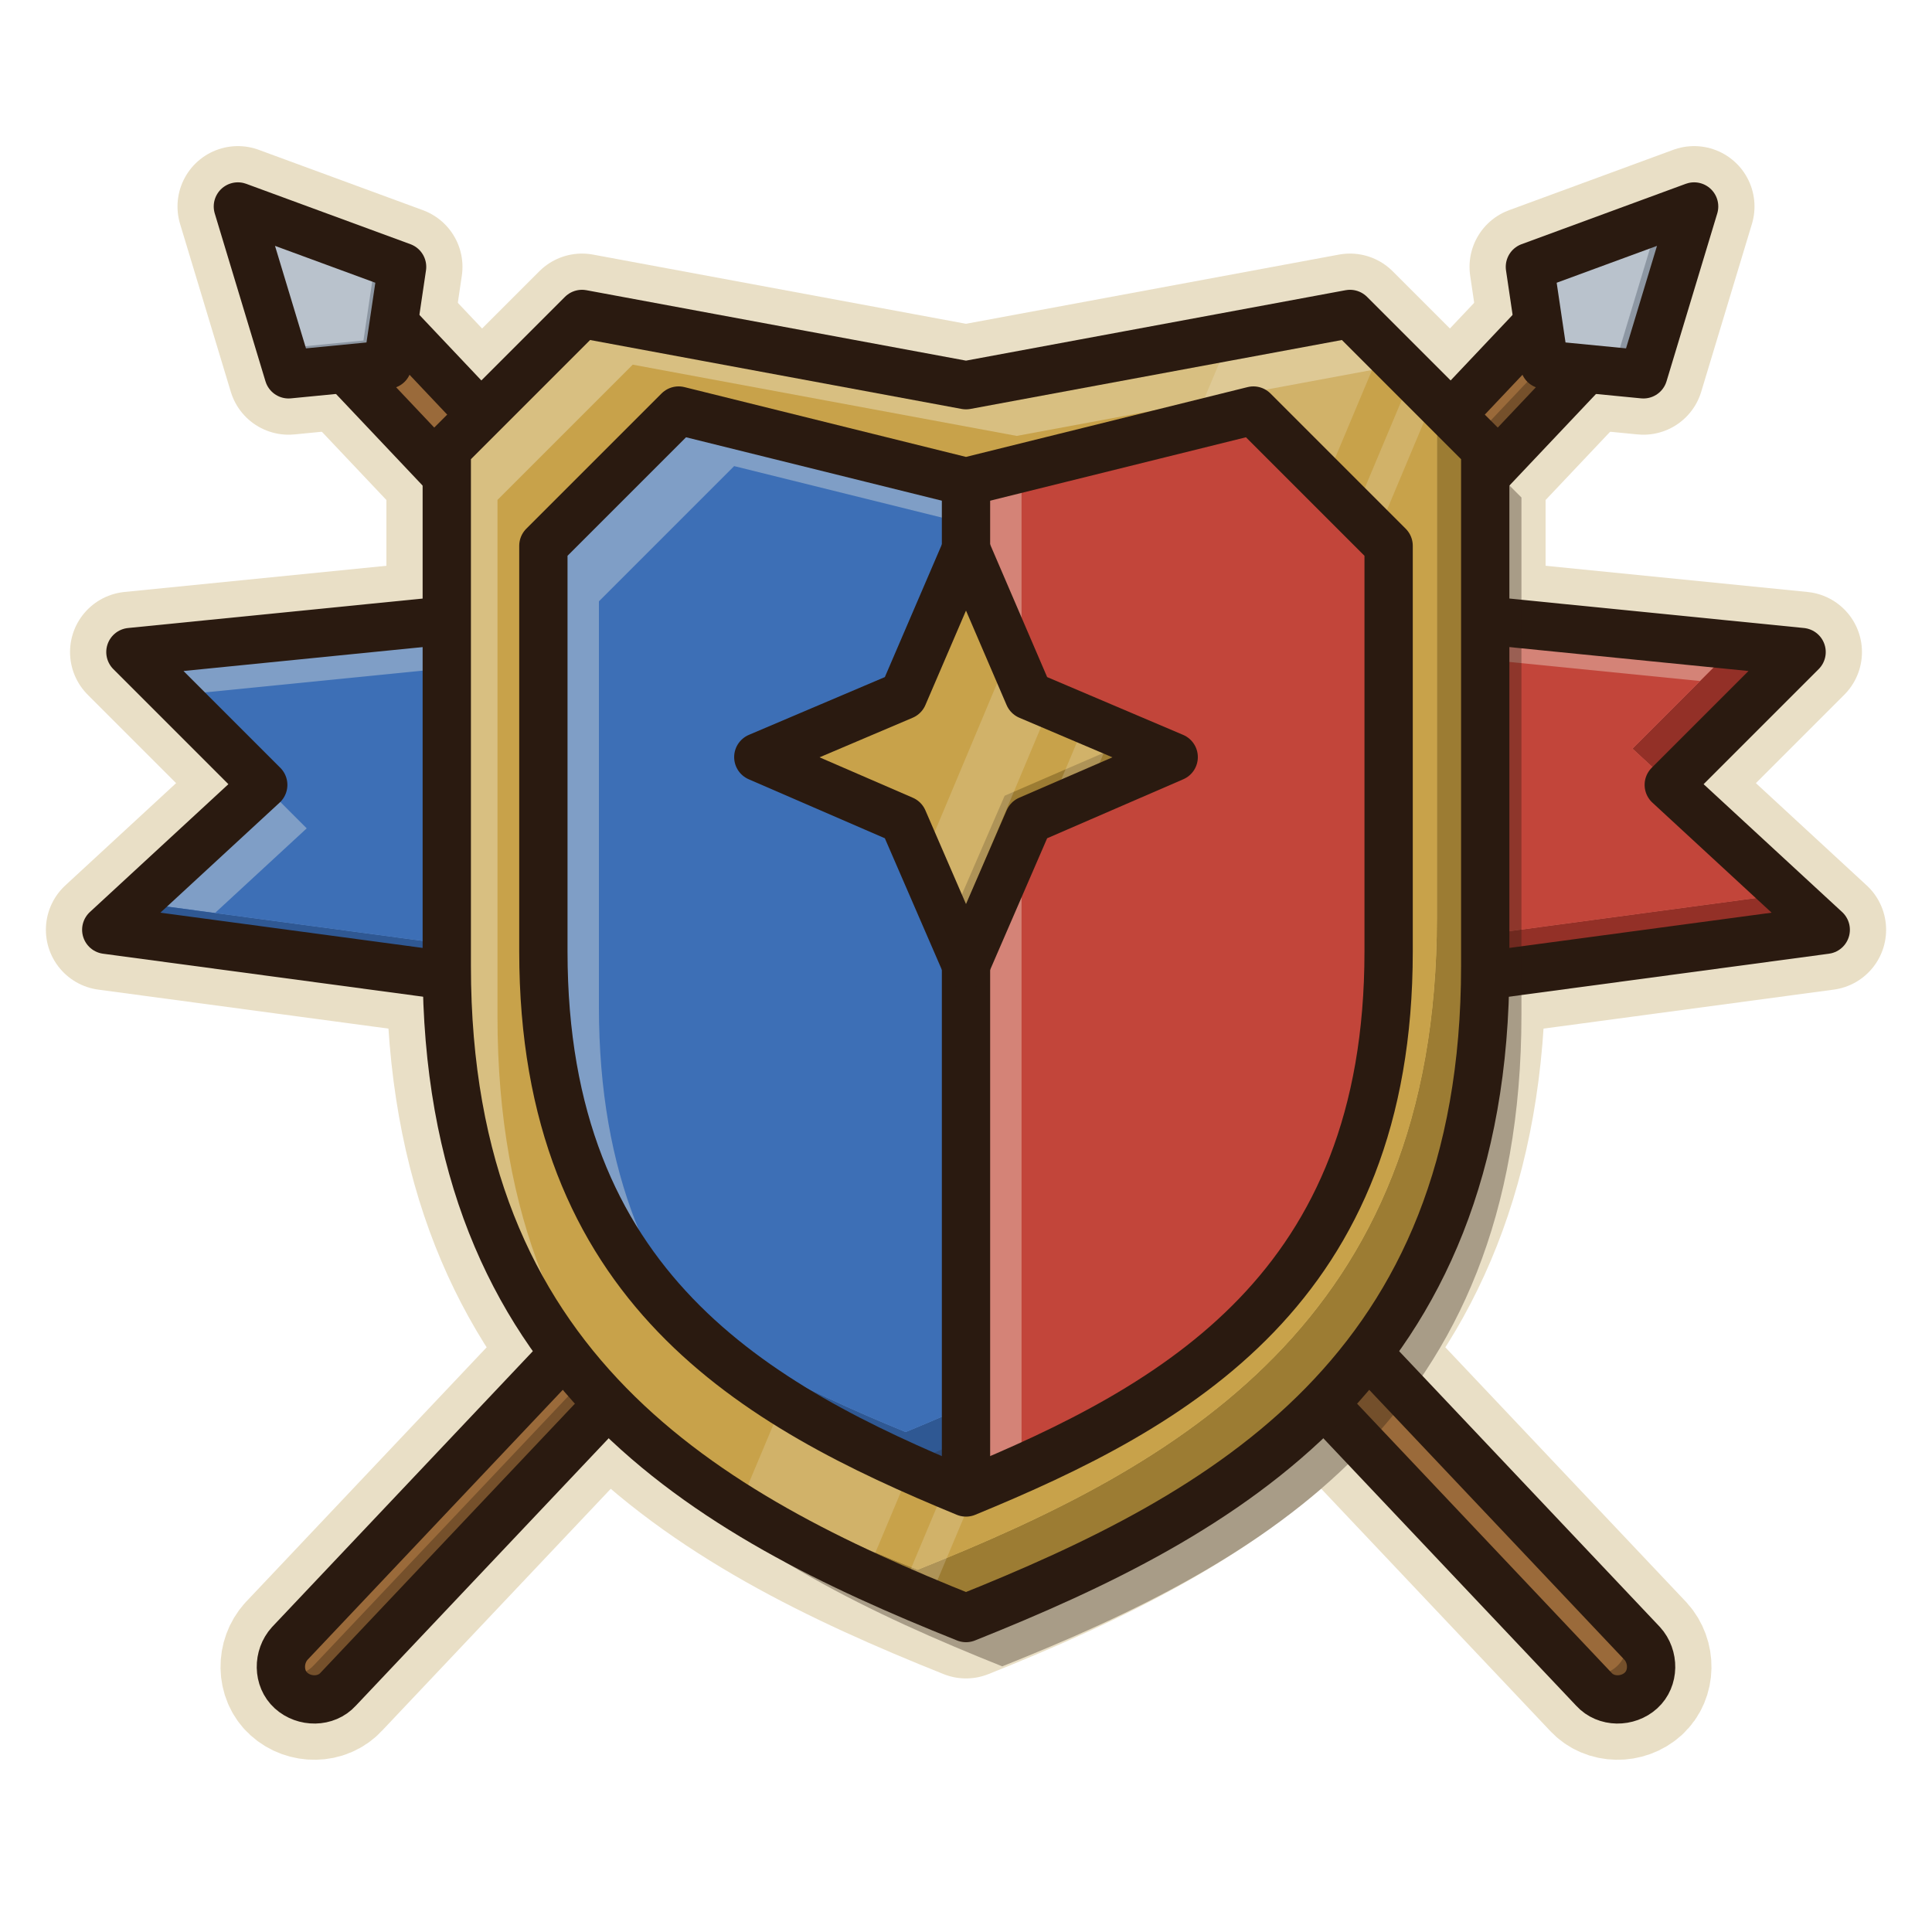
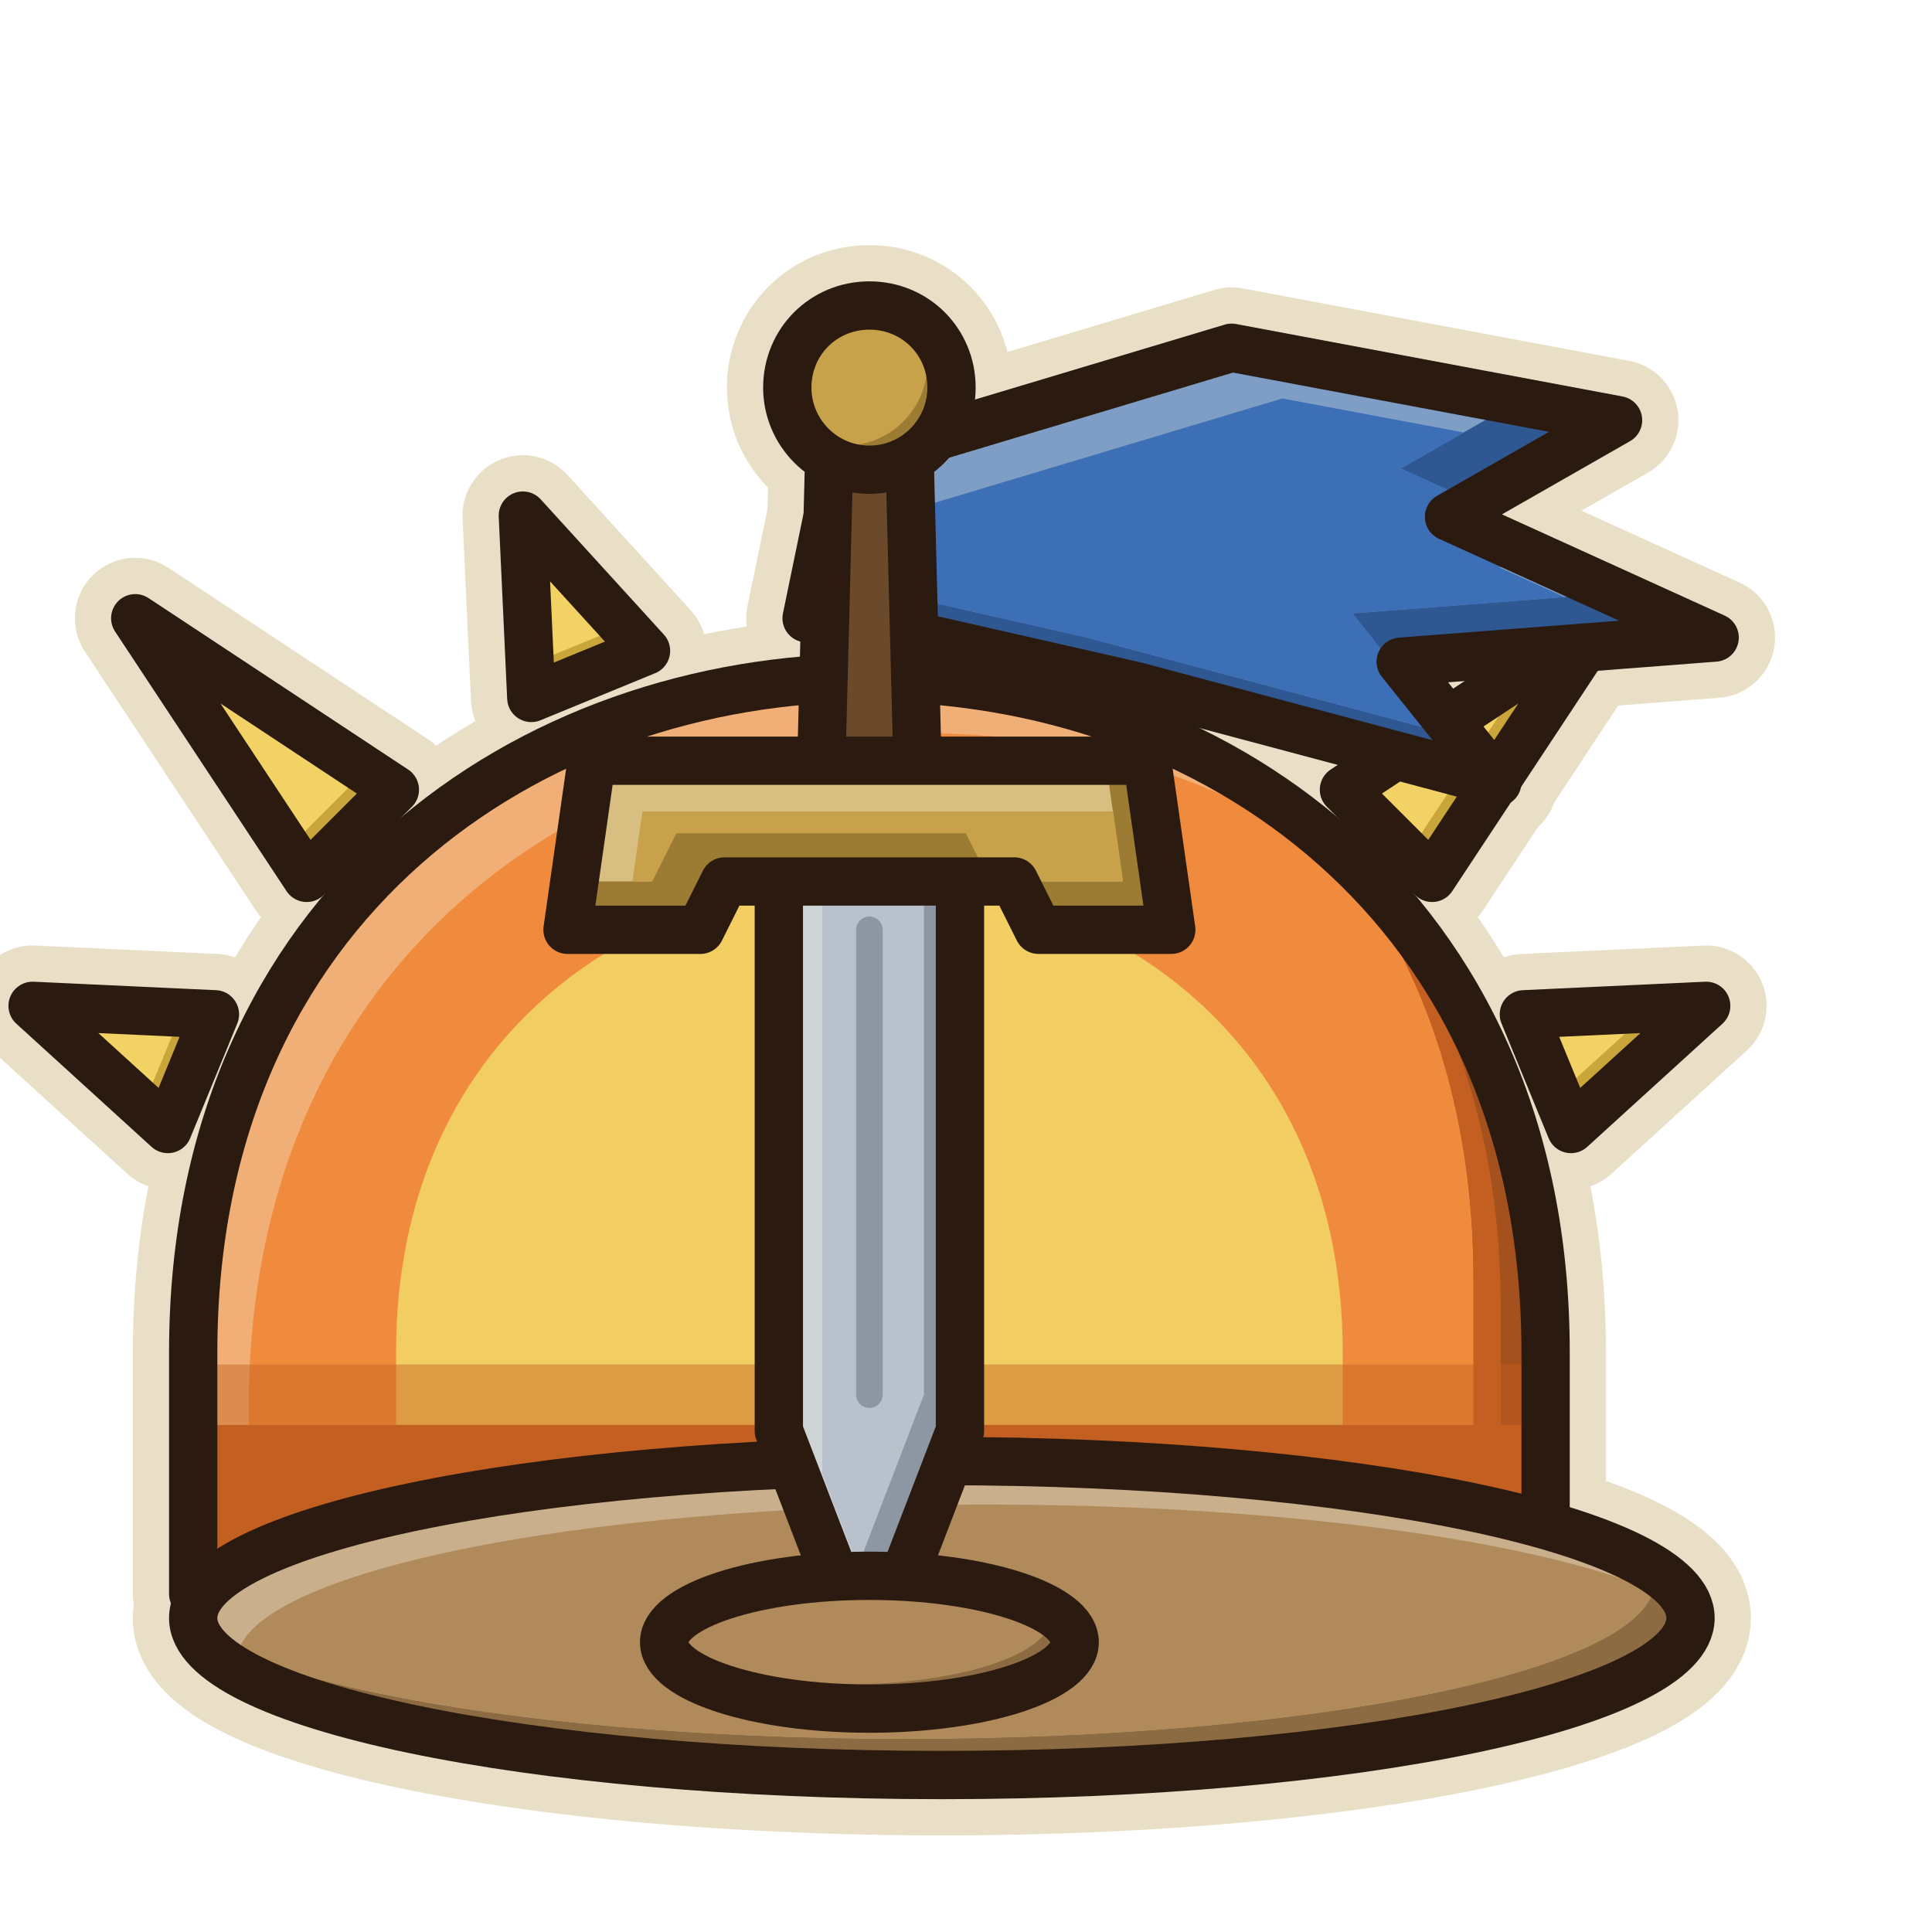
<svg xmlns="http://www.w3.org/2000/svg" id="logo-mark" width="320" height="320" viewBox="0 0 160 160">
  <defs>
-     <path id="logo-mark-blue-pole-shape" d="M 136 136.1 L 32 26.1 C 31 25 29.2 25 28.1 26 C 27 27 27 28.8 28 29.9 L 132 139.9 C 133 141 134.8 141 135.9 140 C 137 139 137 137.2 136 136.1 Z" />
-     <clipPath id="logo-mark-blue-pole-clip">
-       <use href="#logo-mark-blue-pole-shape" />
-     </clipPath>
-     <path id="logo-mark-blue-cloth-shape" d="M 50.8 50 L 10.8 54 L 21.8 65 L 8.8 77 L 86.2 87.4 Z" />
-     <clipPath id="logo-mark-blue-cloth-clip">
-       <use href="#logo-mark-blue-cloth-shape" />
-     </clipPath>
-     <clipPath id="logo-mark-blue-cloth-lit-clip">
-       <use href="#logo-mark-blue-cloth-shape" transform="translate(-3 -3)" />
-     </clipPath>
-     <path id="logo-mark-blue-blade-shape" d="M 19.7 17.1 L 33.3 22.1 L 32.1 30.2 L 23.9 31 Z" />
-     <clipPath id="logo-mark-blue-blade-clip">
-       <use href="#logo-mark-blue-blade-shape" />
-     </clipPath>
-     <path id="logo-mark-red-pole-shape" d="M 28 139.9 L 132 29.9 C 133 28.8 133 27 131.9 26 C 130.8 25 129 25 128 26.1 L 24 136.1 C 23 137.2 23 139 24.1 140 C 25.2 141 27 141 28 139.9 Z" />
-     <clipPath id="logo-mark-red-pole-clip">
-       <use href="#logo-mark-red-pole-shape" />
-     </clipPath>
-     <path id="logo-mark-red-cloth-shape" d="M 109.2 50 L 149.2 54 L 138.2 65 L 151.2 77 L 73.8 87.4 Z" />
-     <clipPath id="logo-mark-red-cloth-clip">
-       <use href="#logo-mark-red-cloth-shape" />
-     </clipPath>
-     <clipPath id="logo-mark-red-cloth-lit-clip">
-       <use href="#logo-mark-red-cloth-shape" transform="translate(-3 -3)" />
-     </clipPath>
-     <path id="logo-mark-red-blade-shape" d="M 140.3 17.1 L 136.1 31 L 127.9 30.2 L 126.7 22.1 Z" />
-     <clipPath id="logo-mark-red-blade-clip">
-       <use href="#logo-mark-red-blade-shape" />
-     </clipPath>
-     <path id="logo-mark-shield-rim-shape" d="M 48.2 26 L 80 31.9 L 111.8 26 L 123 37.2 L 123 80 C 123 113.5 101.5 125.4 80 134 C 58.5 125.4 37 113.5 37 80 L 37 37.2 Z" />
-     <clipPath id="logo-mark-shield-rim-clip">
-       <use href="#logo-mark-shield-rim-shape" />
-     </clipPath>
-     <clipPath id="logo-mark-shield-rim-lit-clip">
-       <use href="#logo-mark-shield-rim-shape" transform="translate(-4 -4)" />
-     </clipPath>
-     <path id="logo-mark-shield-field-shape" d="M 56.2 34 L 80 39.9 L 103.8 34 L 115 45.2 L 115 78.8 C 115 106.6 97.5 116.4 80 123.6 C 62.5 116.4 45 106.6 45 78.8 L 45 45.2 Z" />
-     <clipPath id="logo-mark-shield-field-clip">
-       <use href="#logo-mark-shield-field-shape" />
-     </clipPath>
-     <clipPath id="logo-mark-shield-field-lit-clip">
-       <use href="#logo-mark-shield-field-shape" transform="translate(-5 -5)" />
-     </clipPath>
-     <path id="logo-mark-shield-red-shape" d="M 80 26 L 166 26 L 166 134 L 80 134 Z" />
-     <clipPath id="logo-mark-shield-red-clip">
-       <use href="#logo-mark-shield-red-shape" />
-     </clipPath>
-     <clipPath id="logo-mark-shield-red-lit-clip">
-       <use href="#logo-mark-shield-red-shape" transform="translate(-5 -5)" />
-     </clipPath>
-     <path id="logo-mark-shield-star-shape" d="M 80 45.5 L 85.2 57.6 L 97.2 62.7 L 85.2 67.9 L 80 79.9 L 74.8 67.9 L 62.8 62.7 L 74.8 57.6 Z" />
-     <clipPath id="logo-mark-shield-star-clip">
-       <use href="#logo-mark-shield-star-shape" />
+     <path id="logo-mark-ray-1-shape" d="M 13.9 93.5 L 2.7 83.3 L 17.8 84 Z" />
+     <clipPath id="logo-mark-ray-1-clip">
+       <use href="#logo-mark-ray-1-shape" />
+     </clipPath>
+     <path id="logo-mark-ray-2-shape" d="M 25.4 72.7 L 11.2 51.2 L 32.7 65.4 Z" />
+     <clipPath id="logo-mark-ray-2-clip">
+       <use href="#logo-mark-ray-2-shape" />
+     </clipPath>
+     <path id="logo-mark-ray-3-shape" d="M 44 57.8 L 43.3 42.7 L 53.5 53.9 Z" />
+     <clipPath id="logo-mark-ray-3-clip">
+       <use href="#logo-mark-ray-3-shape" />
+     </clipPath>
+     <path id="logo-mark-ray-4-shape" d="M 66.8 51.2 L 72 26 L 77.2 51.2 Z" />
+     <clipPath id="logo-mark-ray-4-clip">
+       <use href="#logo-mark-ray-4-shape" />
+     </clipPath>
+     <path id="logo-mark-ray-5-shape" d="M 90.5 53.9 L 100.7 42.7 L 100 57.8 Z" />
+     <clipPath id="logo-mark-ray-5-clip">
+       <use href="#logo-mark-ray-5-shape" />
+     </clipPath>
+     <path id="logo-mark-ray-6-shape" d="M 111.3 65.4 L 132.8 51.2 L 118.6 72.7 Z" />
+     <clipPath id="logo-mark-ray-6-clip">
+       <use href="#logo-mark-ray-6-shape" />
+     </clipPath>
+     <path id="logo-mark-ray-7-shape" d="M 126.2 84 L 141.3 83.3 L 130.1 93.5 Z" />
+     <clipPath id="logo-mark-ray-7-clip">
+       <use href="#logo-mark-ray-7-shape" />
+     </clipPath>
+     <path id="logo-mark-sun-shape" d="M 16 132 L 16 112 C 16 37.5 128 37.5 128 112 L 128 132 Z" />
+     <clipPath id="logo-mark-sun-clip">
+       <use href="#logo-mark-sun-shape" />
+     </clipPath>
+     <clipPath id="logo-mark-sun-lit-clip">
+       <use href="#logo-mark-sun-shape" transform="translate(-6 -6)" />
+     </clipPath>
+     <path id="logo-mark-ground-shape" d="M 140 134 C 140 141.2 112.2 147 78 147 C 43.8 147 16 141.2 16 134 C 16 126.8 43.8 121 78 121 C 112.2 121 140 126.8 140 134 Z" />
+     <clipPath id="logo-mark-ground-clip">
+       <use href="#logo-mark-ground-shape" />
+     </clipPath>
+     <clipPath id="logo-mark-ground-lit-clip">
+       <use href="#logo-mark-ground-shape" transform="translate(-3 -3)" />
+     </clipPath>
+     <path id="logo-mark-pennant-shape" d="M 72 37.8 L 102 28.8 L 134 34.8 L 120 42.8 L 142 52.8 L 116 54.8 L 124 64.8 L 94 56.8 L 72 51.8 Z" />
+     <clipPath id="logo-mark-pennant-clip">
+       <use href="#logo-mark-pennant-shape" />
+     </clipPath>
+     <clipPath id="logo-mark-pennant-lit-clip">
+       <use href="#logo-mark-pennant-shape" transform="translate(-4 -4)" />
+     </clipPath>
+     <path id="logo-mark-blade-shape" d="M 64.5 71 L 79.5 71 L 79.5 118.5 L 72 138 L 64.5 118.5 Z" />
+     <clipPath id="logo-mark-blade-clip">
+       <use href="#logo-mark-blade-shape" />
+     </clipPath>
+     <clipPath id="logo-mark-blade-lit-clip">
+       <use href="#logo-mark-blade-shape" transform="translate(-3 -3)" />
+     </clipPath>
+     <path id="logo-mark-grip-shape" d="M 68 64 L 76 64 L 75.3 36.7 L 68.7 36.7 Z" />
+     <clipPath id="logo-mark-grip-clip">
+       <use href="#logo-mark-grip-shape" />
+     </clipPath>
+     <path id="logo-mark-pommel-shape" d="M 78.8 32.1 C 78.8 35.8 75.8 38.9 72 38.9 C 68.2 38.9 65.2 35.8 65.2 32.1 C 65.2 28.3 68.2 25.3 72 25.3 C 75.8 25.3 78.8 28.3 78.8 32.1 Z" />
+     <clipPath id="logo-mark-pommel-clip">
+       <use href="#logo-mark-pommel-shape" />
+     </clipPath>
+     <path id="logo-mark-guard-shape" d="M 49 63 L 95 63 L 97 77 L 86 77 L 84 73 L 60 73 L 58 77 L 47 77 Z" />
+     <clipPath id="logo-mark-guard-clip">
+       <use href="#logo-mark-guard-shape" />
+     </clipPath>
+     <clipPath id="logo-mark-guard-lit-clip">
+       <use href="#logo-mark-guard-shape" transform="translate(-4 -4)" />
+     </clipPath>
+     <path id="logo-mark-mound-shape" d="M 89 136 C 89 139 81.4 141.5 72 141.5 C 62.6 141.5 55 139 55 136 C 55 133 62.6 130.5 72 130.5 C 81.4 130.5 89 133 89 136 Z" />
+     <clipPath id="logo-mark-mound-clip">
+       <use href="#logo-mark-mound-shape" />
    </clipPath>
  </defs>
-   <path id="logo-mark-blue-pole-edge" d="M 136 136.1 L 32 26.1 C 31 25 29.2 25 28.1 26 C 27 27 27 28.8 28 29.9 L 132 139.9 C 133 141 134.8 141 135.9 140 C 137 139 137 137.2 136 136.1 Z" fill="none" stroke="#e9dfc6" stroke-width="10" stroke-linecap="round" stroke-linejoin="round" />
-   <path id="logo-mark-blue-cloth-edge" d="M 50.8 50 L 10.8 54 L 21.8 65 L 8.8 77 L 86.2 87.4 Z" fill="none" stroke="#e9dfc6" stroke-width="10" stroke-linecap="round" stroke-linejoin="round" />
-   <path id="logo-mark-blue-blade-edge" d="M 19.7 17.1 L 33.3 22.1 L 32.1 30.2 L 23.9 31 Z" fill="none" stroke="#e9dfc6" stroke-width="10" stroke-linecap="round" stroke-linejoin="round" />
-   <path id="logo-mark-red-pole-edge" d="M 28 139.9 L 132 29.9 C 133 28.8 133 27 131.9 26 C 130.8 25 129 25 128 26.1 L 24 136.1 C 23 137.2 23 139 24.1 140 C 25.2 141 27 141 28 139.9 Z" fill="none" stroke="#e9dfc6" stroke-width="10" stroke-linecap="round" stroke-linejoin="round" />
-   <path id="logo-mark-red-cloth-edge" d="M 109.2 50 L 149.2 54 L 138.2 65 L 151.2 77 L 73.8 87.4 Z" fill="none" stroke="#e9dfc6" stroke-width="10" stroke-linecap="round" stroke-linejoin="round" />
-   <path id="logo-mark-red-blade-edge" d="M 140.3 17.1 L 136.1 31 L 127.9 30.2 L 126.7 22.1 Z" fill="none" stroke="#e9dfc6" stroke-width="10" stroke-linecap="round" stroke-linejoin="round" />
-   <path id="logo-mark-shield-rim-edge" d="M 48.2 26 L 80 31.9 L 111.8 26 L 123 37.2 L 123 80 C 123 113.5 101.5 125.4 80 134 C 58.5 125.4 37 113.5 37 80 L 37 37.2 Z" fill="none" stroke="#e9dfc6" stroke-width="10" stroke-linecap="round" stroke-linejoin="round" />
-   <g id="logo-mark-blue-pole">
-     <use id="logo-mark-blue-pole-shade" href="#logo-mark-blue-pole-shape" fill="#75502b" />
-     <g clip-path="url(#logo-mark-blue-pole-clip)">
-       <use id="logo-mark-blue-pole-fill" href="#logo-mark-blue-pole-shape" transform="translate(-2 -2)" fill="#9a6a3a" />
-     </g>
-     <use id="logo-mark-blue-pole-line" href="#logo-mark-blue-pole-shape" fill="none" stroke="#2a1a10" stroke-width="4" stroke-linecap="round" stroke-linejoin="round" />
-   </g>
-   <g id="logo-mark-blue-cloth">
-     <use id="logo-mark-blue-cloth-shade" href="#logo-mark-blue-cloth-shape" fill="#2f5893" />
-     <g clip-path="url(#logo-mark-blue-cloth-clip)">
-       <use id="logo-mark-blue-cloth-fill" href="#logo-mark-blue-cloth-shape" transform="translate(-3 -3)" fill="#3d6fb6" />
-       <g clip-path="url(#logo-mark-blue-cloth-lit-clip)">
-         <use id="logo-mark-blue-cloth-lit" href="#logo-mark-blue-cloth-shape" transform="translate(-3 -3)" fill="#f4f1e4" opacity="0.36" />
-         <use id="logo-mark-blue-cloth-fill-over" href="#logo-mark-blue-cloth-shape" transform="translate(3.6 3.6)" fill="#3d6fb6" />
-       </g>
-     </g>
-     <use id="logo-mark-blue-cloth-line" href="#logo-mark-blue-cloth-shape" fill="none" stroke="#2a1a10" stroke-width="4" stroke-linecap="round" stroke-linejoin="round" />
-   </g>
-   <g id="logo-mark-blue-blade">
-     <use id="logo-mark-blue-blade-shade" href="#logo-mark-blue-blade-shape" fill="#8d97a3" />
-     <g clip-path="url(#logo-mark-blue-blade-clip)">
-       <use id="logo-mark-blue-blade-fill" href="#logo-mark-blue-blade-shape" transform="translate(-2 -2)" fill="#b9c2cc" />
-     </g>
-     <use id="logo-mark-blue-blade-line" href="#logo-mark-blue-blade-shape" fill="none" stroke="#2a1a10" stroke-width="4" stroke-linecap="round" stroke-linejoin="round" />
-   </g>
-   <g id="logo-mark-red-pole">
-     <use id="logo-mark-red-pole-shade" href="#logo-mark-red-pole-shape" fill="#75502b" />
-     <g clip-path="url(#logo-mark-red-pole-clip)">
-       <use id="logo-mark-red-pole-fill" href="#logo-mark-red-pole-shape" transform="translate(-2 -2)" fill="#9a6a3a" />
-     </g>
-     <use id="logo-mark-red-pole-line" href="#logo-mark-red-pole-shape" fill="none" stroke="#2a1a10" stroke-width="4" stroke-linecap="round" stroke-linejoin="round" />
-   </g>
-   <g id="logo-mark-red-cloth">
-     <use id="logo-mark-red-cloth-shade" href="#logo-mark-red-cloth-shape" fill="#933027" />
-     <g clip-path="url(#logo-mark-red-cloth-clip)">
-       <use id="logo-mark-red-cloth-fill" href="#logo-mark-red-cloth-shape" transform="translate(-3 -3)" fill="#c2453a" />
-       <g clip-path="url(#logo-mark-red-cloth-lit-clip)">
-         <use id="logo-mark-red-cloth-lit" href="#logo-mark-red-cloth-shape" transform="translate(-3 -3)" fill="#f4f1e4" opacity="0.36" />
-         <use id="logo-mark-red-cloth-fill-over" href="#logo-mark-red-cloth-shape" transform="translate(3.6 3.6)" fill="#c2453a" />
-       </g>
-     </g>
-     <use id="logo-mark-red-cloth-line" href="#logo-mark-red-cloth-shape" fill="none" stroke="#2a1a10" stroke-width="4" stroke-linecap="round" stroke-linejoin="round" />
-   </g>
-   <g id="logo-mark-red-blade">
-     <use id="logo-mark-red-blade-shade" href="#logo-mark-red-blade-shape" fill="#8d97a3" />
-     <g clip-path="url(#logo-mark-red-blade-clip)">
-       <use id="logo-mark-red-blade-fill" href="#logo-mark-red-blade-shape" transform="translate(-2 -2)" fill="#b9c2cc" />
-     </g>
-     <use id="logo-mark-red-blade-line" href="#logo-mark-red-blade-shape" fill="none" stroke="#2a1a10" stroke-width="4" stroke-linecap="round" stroke-linejoin="round" />
-   </g>
-   <path id="logo-mark-shield-cast" d="M 51.2 30 L 83 35.9 L 114.8 30 L 126 41.2 L 126 84 C 126 117.5 104.5 129.4 83 138 C 61.5 129.4 40 117.5 40 84 L 40 41.2 Z" fill="#2a1a10" opacity="0.34" />
-   <g id="logo-mark-shield-rim">
-     <use id="logo-mark-shield-rim-shade" href="#logo-mark-shield-rim-shape" fill="#9c7c33" />
-     <g clip-path="url(#logo-mark-shield-rim-clip)">
-       <use id="logo-mark-shield-rim-fill" href="#logo-mark-shield-rim-shape" transform="translate(-4 -4)" fill="#c8a24a" />
-       <g clip-path="url(#logo-mark-shield-rim-lit-clip)">
-         <use id="logo-mark-shield-rim-lit" href="#logo-mark-shield-rim-shape" transform="translate(-4 -4)" fill="#f4f1e4" opacity="0.36" />
-         <use id="logo-mark-shield-rim-fill-over" href="#logo-mark-shield-rim-shape" transform="translate(4.2 4.2)" fill="#c8a24a" />
-       </g>
-       <path id="logo-mark-shield-rim-sheen" d="M102.68 26 L115.58 26 L70.22 134 L57.32 134 Z M119.08 26 L121.68 26 L76.32 134 L73.72 134 Z" fill="#f4f1e4" opacity="0.2" />
-     </g>
-     <use id="logo-mark-shield-rim-line" href="#logo-mark-shield-rim-shape" fill="none" stroke="#2a1a10" stroke-width="4" stroke-linecap="round" stroke-linejoin="round" />
-   </g>
-   <g id="logo-mark-shield-field">
-     <use id="logo-mark-shield-field-shade" href="#logo-mark-shield-field-shape" fill="#2f5893" />
-     <g clip-path="url(#logo-mark-shield-field-clip)">
-       <use id="logo-mark-shield-field-deep" href="#logo-mark-shield-field-shape" fill="#2a1a10" opacity="0.2" />
-       <use id="logo-mark-shield-field-shade-over" href="#logo-mark-shield-field-shape" transform="translate(-3.1 -3.1)" fill="#2f5893" />
-       <use id="logo-mark-shield-field-fill" href="#logo-mark-shield-field-shape" transform="translate(-5 -5)" fill="#3d6fb6" />
-       <g clip-path="url(#logo-mark-shield-field-lit-clip)">
-         <use id="logo-mark-shield-field-lit" href="#logo-mark-shield-field-shape" transform="translate(-5 -5)" fill="#f4f1e4" opacity="0.36" />
-         <use id="logo-mark-shield-field-fill-over" href="#logo-mark-shield-field-shape" transform="translate(4.6 4.6)" fill="#3d6fb6" />
-       </g>
-       <g id="logo-mark-shield-red">
-         <use id="logo-mark-shield-red-shade" href="#logo-mark-shield-red-shape" fill="#933027" />
-         <g clip-path="url(#logo-mark-shield-red-clip)">
-           <use id="logo-mark-shield-red-deep" href="#logo-mark-shield-red-shape" fill="#2a1a10" opacity="0.2" />
-           <use id="logo-mark-shield-red-shade-over" href="#logo-mark-shield-red-shape" transform="translate(-3.1 -3.1)" fill="#933027" />
-           <use id="logo-mark-shield-red-fill" href="#logo-mark-shield-red-shape" transform="translate(-5 -5)" fill="#c2453a" />
-           <g clip-path="url(#logo-mark-shield-red-lit-clip)">
-             <use id="logo-mark-shield-red-lit" href="#logo-mark-shield-red-shape" transform="translate(-5 -5)" fill="#f4f1e4" opacity="0.36" />
-             <use id="logo-mark-shield-red-fill-over" href="#logo-mark-shield-red-shape" transform="translate(4.6 4.6)" fill="#c2453a" />
-           </g>
-         </g>
-       </g>
-       <path id="logo-mark-shield-split" d="M 80 26 L 80 134" fill="none" stroke="#2a1a10" stroke-width="4" stroke-linecap="round" stroke-linejoin="round" />
-     </g>
-     <use id="logo-mark-shield-field-line" href="#logo-mark-shield-field-shape" fill="none" stroke="#2a1a10" stroke-width="4" stroke-linecap="round" stroke-linejoin="round" />
-   </g>
-   <g id="logo-mark-shield-star">
-     <use id="logo-mark-shield-star-shade" href="#logo-mark-shield-star-shape" fill="#9c7c33" />
-     <g clip-path="url(#logo-mark-shield-star-clip)">
-       <use id="logo-mark-shield-star-fill" href="#logo-mark-shield-star-shape" transform="translate(-2 -2)" fill="#c8a24a" />
-       <path id="logo-mark-shield-star-sheen" d="M87.22 45.52 L92.38 45.52 L77.94 79.92 L72.78 79.92 Z M95.88 45.52 L98.48 45.52 L84.04 79.92 L81.44 79.92 Z" fill="#f4f1e4" opacity="0.2" />
-     </g>
-     <use id="logo-mark-shield-star-line" href="#logo-mark-shield-star-shape" fill="none" stroke="#2a1a10" stroke-width="4" stroke-linecap="round" stroke-linejoin="round" />
+   <path id="logo-mark-ray-1-edge" d="M 13.9 93.5 L 2.7 83.3 L 17.8 84 Z" fill="none" stroke="#e9dfc6" stroke-width="10" stroke-linecap="round" stroke-linejoin="round" />
+   <path id="logo-mark-ray-2-edge" d="M 25.4 72.7 L 11.2 51.2 L 32.7 65.4 Z" fill="none" stroke="#e9dfc6" stroke-width="10" stroke-linecap="round" stroke-linejoin="round" />
+   <path id="logo-mark-ray-3-edge" d="M 44 57.8 L 43.3 42.7 L 53.5 53.9 Z" fill="none" stroke="#e9dfc6" stroke-width="10" stroke-linecap="round" stroke-linejoin="round" />
+   <path id="logo-mark-ray-4-edge" d="M 66.8 51.2 L 72 26 L 77.2 51.2 Z" fill="none" stroke="#e9dfc6" stroke-width="10" stroke-linecap="round" stroke-linejoin="round" />
+   <path id="logo-mark-ray-5-edge" d="M 90.5 53.9 L 100.7 42.7 L 100 57.8 Z" fill="none" stroke="#e9dfc6" stroke-width="10" stroke-linecap="round" stroke-linejoin="round" />
+   <path id="logo-mark-ray-6-edge" d="M 111.3 65.4 L 132.8 51.2 L 118.6 72.7 Z" fill="none" stroke="#e9dfc6" stroke-width="10" stroke-linecap="round" stroke-linejoin="round" />
+   <path id="logo-mark-ray-7-edge" d="M 126.2 84 L 141.3 83.3 L 130.1 93.5 Z" fill="none" stroke="#e9dfc6" stroke-width="10" stroke-linecap="round" stroke-linejoin="round" />
+   <path id="logo-mark-sun-edge" d="M 16 132 L 16 112 C 16 37.5 128 37.5 128 112 L 128 132 Z" fill="none" stroke="#e9dfc6" stroke-width="10" stroke-linecap="round" stroke-linejoin="round" />
+   <path id="logo-mark-ground-edge" d="M 140 134 C 140 141.2 112.2 147 78 147 C 43.8 147 16 141.2 16 134 C 16 126.8 43.8 121 78 121 C 112.2 121 140 126.8 140 134 Z" fill="none" stroke="#e9dfc6" stroke-width="10" stroke-linecap="round" stroke-linejoin="round" />
+   <path id="logo-mark-pennant-edge" d="M 72 37.8 L 102 28.8 L 134 34.8 L 120 42.8 L 142 52.8 L 116 54.8 L 124 64.8 L 94 56.8 L 72 51.8 Z" fill="none" stroke="#e9dfc6" stroke-width="10" stroke-linecap="round" stroke-linejoin="round" />
+   <path id="logo-mark-blade-edge" d="M 64.5 71 L 79.5 71 L 79.5 118.5 L 72 138 L 64.5 118.5 Z" fill="none" stroke="#e9dfc6" stroke-width="10" stroke-linecap="round" stroke-linejoin="round" />
+   <path id="logo-mark-grip-edge" d="M 68 64 L 76 64 L 75.3 36.7 L 68.7 36.7 Z" fill="none" stroke="#e9dfc6" stroke-width="10" stroke-linecap="round" stroke-linejoin="round" />
+   <path id="logo-mark-pommel-edge" d="M 78.8 32.1 C 78.8 35.8 75.8 38.9 72 38.9 C 68.2 38.9 65.2 35.8 65.2 32.1 C 65.2 28.3 68.2 25.3 72 25.3 C 75.8 25.3 78.8 28.3 78.8 32.1 Z" fill="none" stroke="#e9dfc6" stroke-width="10" stroke-linecap="round" stroke-linejoin="round" />
+   <path id="logo-mark-guard-edge" d="M 49 63 L 95 63 L 97 77 L 86 77 L 84 73 L 60 73 L 58 77 L 47 77 Z" fill="none" stroke="#e9dfc6" stroke-width="10" stroke-linecap="round" stroke-linejoin="round" />
+   <path id="logo-mark-mound-edge" d="M 89 136 C 89 139 81.4 141.5 72 141.5 C 62.6 141.5 55 139 55 136 C 55 133 62.6 130.5 72 130.5 C 81.4 130.5 89 133 89 136 Z" fill="none" stroke="#e9dfc6" stroke-width="10" stroke-linecap="round" stroke-linejoin="round" />
+   <g id="logo-mark-ray-1">
+     <use id="logo-mark-ray-1-shade" href="#logo-mark-ray-1-shape" fill="#c9a53a" />
+     <g clip-path="url(#logo-mark-ray-1-clip)">
+       <use id="logo-mark-ray-1-fill" href="#logo-mark-ray-1-shape" transform="translate(-2 -2)" fill="#f2d264" />
+     </g>
+     <use id="logo-mark-ray-1-line" href="#logo-mark-ray-1-shape" fill="none" stroke="#2a1a10" stroke-width="4" stroke-linecap="round" stroke-linejoin="round" />
+   </g>
+   <g id="logo-mark-ray-2">
+     <use id="logo-mark-ray-2-shade" href="#logo-mark-ray-2-shape" fill="#c9a53a" />
+     <g clip-path="url(#logo-mark-ray-2-clip)">
+       <use id="logo-mark-ray-2-fill" href="#logo-mark-ray-2-shape" transform="translate(-2 -2)" fill="#f2d264" />
+     </g>
+     <use id="logo-mark-ray-2-line" href="#logo-mark-ray-2-shape" fill="none" stroke="#2a1a10" stroke-width="4" stroke-linecap="round" stroke-linejoin="round" />
+   </g>
+   <g id="logo-mark-ray-3">
+     <use id="logo-mark-ray-3-shade" href="#logo-mark-ray-3-shape" fill="#c9a53a" />
+     <g clip-path="url(#logo-mark-ray-3-clip)">
+       <use id="logo-mark-ray-3-fill" href="#logo-mark-ray-3-shape" transform="translate(-2 -2)" fill="#f2d264" />
+     </g>
+     <use id="logo-mark-ray-3-line" href="#logo-mark-ray-3-shape" fill="none" stroke="#2a1a10" stroke-width="4" stroke-linecap="round" stroke-linejoin="round" />
+   </g>
+   <g id="logo-mark-ray-4">
+     <use id="logo-mark-ray-4-shade" href="#logo-mark-ray-4-shape" fill="#c9a53a" />
+     <g clip-path="url(#logo-mark-ray-4-clip)">
+       <use id="logo-mark-ray-4-fill" href="#logo-mark-ray-4-shape" transform="translate(-2 -2)" fill="#f2d264" />
+     </g>
+     <use id="logo-mark-ray-4-line" href="#logo-mark-ray-4-shape" fill="none" stroke="#2a1a10" stroke-width="4" stroke-linecap="round" stroke-linejoin="round" />
+   </g>
+   <g id="logo-mark-ray-5">
+     <use id="logo-mark-ray-5-shade" href="#logo-mark-ray-5-shape" fill="#c9a53a" />
+     <g clip-path="url(#logo-mark-ray-5-clip)">
+       <use id="logo-mark-ray-5-fill" href="#logo-mark-ray-5-shape" transform="translate(-2 -2)" fill="#f2d264" />
+     </g>
+     <use id="logo-mark-ray-5-line" href="#logo-mark-ray-5-shape" fill="none" stroke="#2a1a10" stroke-width="4" stroke-linecap="round" stroke-linejoin="round" />
+   </g>
+   <g id="logo-mark-ray-6">
+     <use id="logo-mark-ray-6-shade" href="#logo-mark-ray-6-shape" fill="#c9a53a" />
+     <g clip-path="url(#logo-mark-ray-6-clip)">
+       <use id="logo-mark-ray-6-fill" href="#logo-mark-ray-6-shape" transform="translate(-2 -2)" fill="#f2d264" />
+     </g>
+     <use id="logo-mark-ray-6-line" href="#logo-mark-ray-6-shape" fill="none" stroke="#2a1a10" stroke-width="4" stroke-linecap="round" stroke-linejoin="round" />
+   </g>
+   <g id="logo-mark-ray-7">
+     <use id="logo-mark-ray-7-shade" href="#logo-mark-ray-7-shape" fill="#c9a53a" />
+     <g clip-path="url(#logo-mark-ray-7-clip)">
+       <use id="logo-mark-ray-7-fill" href="#logo-mark-ray-7-shape" transform="translate(-2 -2)" fill="#f2d264" />
+     </g>
+     <use id="logo-mark-ray-7-line" href="#logo-mark-ray-7-shape" fill="none" stroke="#2a1a10" stroke-width="4" stroke-linecap="round" stroke-linejoin="round" />
+   </g>
+   <g id="logo-mark-sun">
+     <use id="logo-mark-sun-shade" href="#logo-mark-sun-shape" fill="#c45f22" />
+     <g clip-path="url(#logo-mark-sun-clip)">
+       <use id="logo-mark-sun-deep" href="#logo-mark-sun-shape" fill="#2a1a10" opacity="0.2" />
+       <use id="logo-mark-sun-shade-over" href="#logo-mark-sun-shape" transform="translate(-3.72 -3.72)" fill="#c45f22" />
+       <use id="logo-mark-sun-fill" href="#logo-mark-sun-shape" transform="translate(-6 -6)" fill="#f08a3c" />
+       <g clip-path="url(#logo-mark-sun-lit-clip)">
+         <use id="logo-mark-sun-lit" href="#logo-mark-sun-shape" transform="translate(-6 -6)" fill="#f4f1e4" opacity="0.36" />
+         <use id="logo-mark-sun-fill-over" href="#logo-mark-sun-shape" transform="translate(4.6 4.6)" fill="#f08a3c" />
+       </g>
+       <path id="logo-mark-sun-heart" d="M 32.8 132 L 32.8 112 C 32.8 59.9 111.2 59.9 111.2 112 L 111.2 132 Z" fill="#f2d264" opacity="0.92" />
+       <path id="logo-mark-sun-haze" d="M 16 118 L 128 118 L 128 136 L 16 136 Z" fill="#c45f22" />
+       <path id="logo-mark-sun-haze-edge" d="M 16 113 L 128 113 L 128 118 L 16 118 Z" fill="#c45f22" opacity="0.45" />
+     </g>
+     <use id="logo-mark-sun-line" href="#logo-mark-sun-shape" fill="none" stroke="#2a1a10" stroke-width="4" stroke-linecap="round" stroke-linejoin="round" />
+   </g>
+   <g id="logo-mark-ground">
+     <use id="logo-mark-ground-shade" href="#logo-mark-ground-shape" fill="#8c6b42" />
+     <g clip-path="url(#logo-mark-ground-clip)">
+       <use id="logo-mark-ground-fill" href="#logo-mark-ground-shape" transform="translate(-3 -3)" fill="#b08a5a" />
+       <g clip-path="url(#logo-mark-ground-lit-clip)">
+         <use id="logo-mark-ground-lit" href="#logo-mark-ground-shape" transform="translate(-3 -3)" fill="#f4f1e4" opacity="0.36" />
+         <use id="logo-mark-ground-fill-over" href="#logo-mark-ground-shape" transform="translate(3.6 3.6)" fill="#b08a5a" />
+       </g>
+     </g>
+     <use id="logo-mark-ground-line" href="#logo-mark-ground-shape" fill="none" stroke="#2a1a10" stroke-width="4" stroke-linecap="round" stroke-linejoin="round" />
+   </g>
+   <g id="logo-mark-pennant">
+     <use id="logo-mark-pennant-shade" href="#logo-mark-pennant-shape" fill="#2f5893" />
+     <g clip-path="url(#logo-mark-pennant-clip)">
+       <use id="logo-mark-pennant-fill" href="#logo-mark-pennant-shape" transform="translate(-4 -4)" fill="#3d6fb6" />
+       <g clip-path="url(#logo-mark-pennant-lit-clip)">
+         <use id="logo-mark-pennant-lit" href="#logo-mark-pennant-shape" transform="translate(-4 -4)" fill="#f4f1e4" opacity="0.36" />
+         <use id="logo-mark-pennant-fill-over" href="#logo-mark-pennant-shape" transform="translate(4.2 4.2)" fill="#3d6fb6" />
+       </g>
+     </g>
+     <use id="logo-mark-pennant-line" href="#logo-mark-pennant-shape" fill="none" stroke="#2a1a10" stroke-width="4" stroke-linecap="round" stroke-linejoin="round" />
+   </g>
+   <g id="logo-mark-blade">
+     <use id="logo-mark-blade-shade" href="#logo-mark-blade-shape" fill="#8d97a3" />
+     <g clip-path="url(#logo-mark-blade-clip)">
+       <use id="logo-mark-blade-fill" href="#logo-mark-blade-shape" transform="translate(-3 -3)" fill="#b9c2cc" />
+       <g clip-path="url(#logo-mark-blade-lit-clip)">
+         <use id="logo-mark-blade-lit" href="#logo-mark-blade-shape" transform="translate(-3 -3)" fill="#f4f1e4" opacity="0.36" />
+         <use id="logo-mark-blade-fill-over" href="#logo-mark-blade-shape" transform="translate(3.6 3.6)" fill="#b9c2cc" />
+       </g>
+     </g>
+     <use id="logo-mark-blade-line" href="#logo-mark-blade-shape" fill="none" stroke="#2a1a10" stroke-width="4" stroke-linecap="round" stroke-linejoin="round" />
+   </g>
+   <path id="logo-mark-blade-ridge" d="M 72 77 L 72 115.5" fill="none" stroke="#8d97a3" stroke-width="2.2" stroke-linecap="round" stroke-linejoin="round" />
+   <g id="logo-mark-grip">
+     <use id="logo-mark-grip-shade" href="#logo-mark-grip-shape" fill="#4e3520" />
+     <g clip-path="url(#logo-mark-grip-clip)">
+       <use id="logo-mark-grip-fill" href="#logo-mark-grip-shape" transform="translate(-2 -2)" fill="#6b4a2b" />
+     </g>
+     <use id="logo-mark-grip-line" href="#logo-mark-grip-shape" fill="none" stroke="#2a1a10" stroke-width="4" stroke-linecap="round" stroke-linejoin="round" />
+   </g>
+   <g id="logo-mark-pommel">
+     <use id="logo-mark-pommel-shade" href="#logo-mark-pommel-shape" fill="#9c7c33" />
+     <g clip-path="url(#logo-mark-pommel-clip)">
+       <use id="logo-mark-pommel-fill" href="#logo-mark-pommel-shape" transform="translate(-2 -2)" fill="#c8a24a" />
+     </g>
+     <use id="logo-mark-pommel-line" href="#logo-mark-pommel-shape" fill="none" stroke="#2a1a10" stroke-width="4" stroke-linecap="round" stroke-linejoin="round" />
+   </g>
+   <g id="logo-mark-guard">
+     <use id="logo-mark-guard-shade" href="#logo-mark-guard-shape" fill="#9c7c33" />
+     <g clip-path="url(#logo-mark-guard-clip)">
+       <use id="logo-mark-guard-fill" href="#logo-mark-guard-shape" transform="translate(-4 -4)" fill="#c8a24a" />
+       <g clip-path="url(#logo-mark-guard-lit-clip)">
+         <use id="logo-mark-guard-lit" href="#logo-mark-guard-shape" transform="translate(-4 -4)" fill="#f4f1e4" opacity="0.36" />
+         <use id="logo-mark-guard-fill-over" href="#logo-mark-guard-shape" transform="translate(4.2 4.2)" fill="#c8a24a" />
+       </g>
+     </g>
+     <use id="logo-mark-guard-line" href="#logo-mark-guard-shape" fill="none" stroke="#2a1a10" stroke-width="4" stroke-linecap="round" stroke-linejoin="round" />
+   </g>
+   <g id="logo-mark-mound">
+     <use id="logo-mark-mound-shade" href="#logo-mark-mound-shape" fill="#8c6b42" />
+     <g clip-path="url(#logo-mark-mound-clip)">
+       <use id="logo-mark-mound-fill" href="#logo-mark-mound-shape" transform="translate(-2 -2)" fill="#b08a5a" />
+     </g>
+     <use id="logo-mark-mound-line" href="#logo-mark-mound-shape" fill="none" stroke="#2a1a10" stroke-width="4" stroke-linecap="round" stroke-linejoin="round" />
  </g>
</svg>
